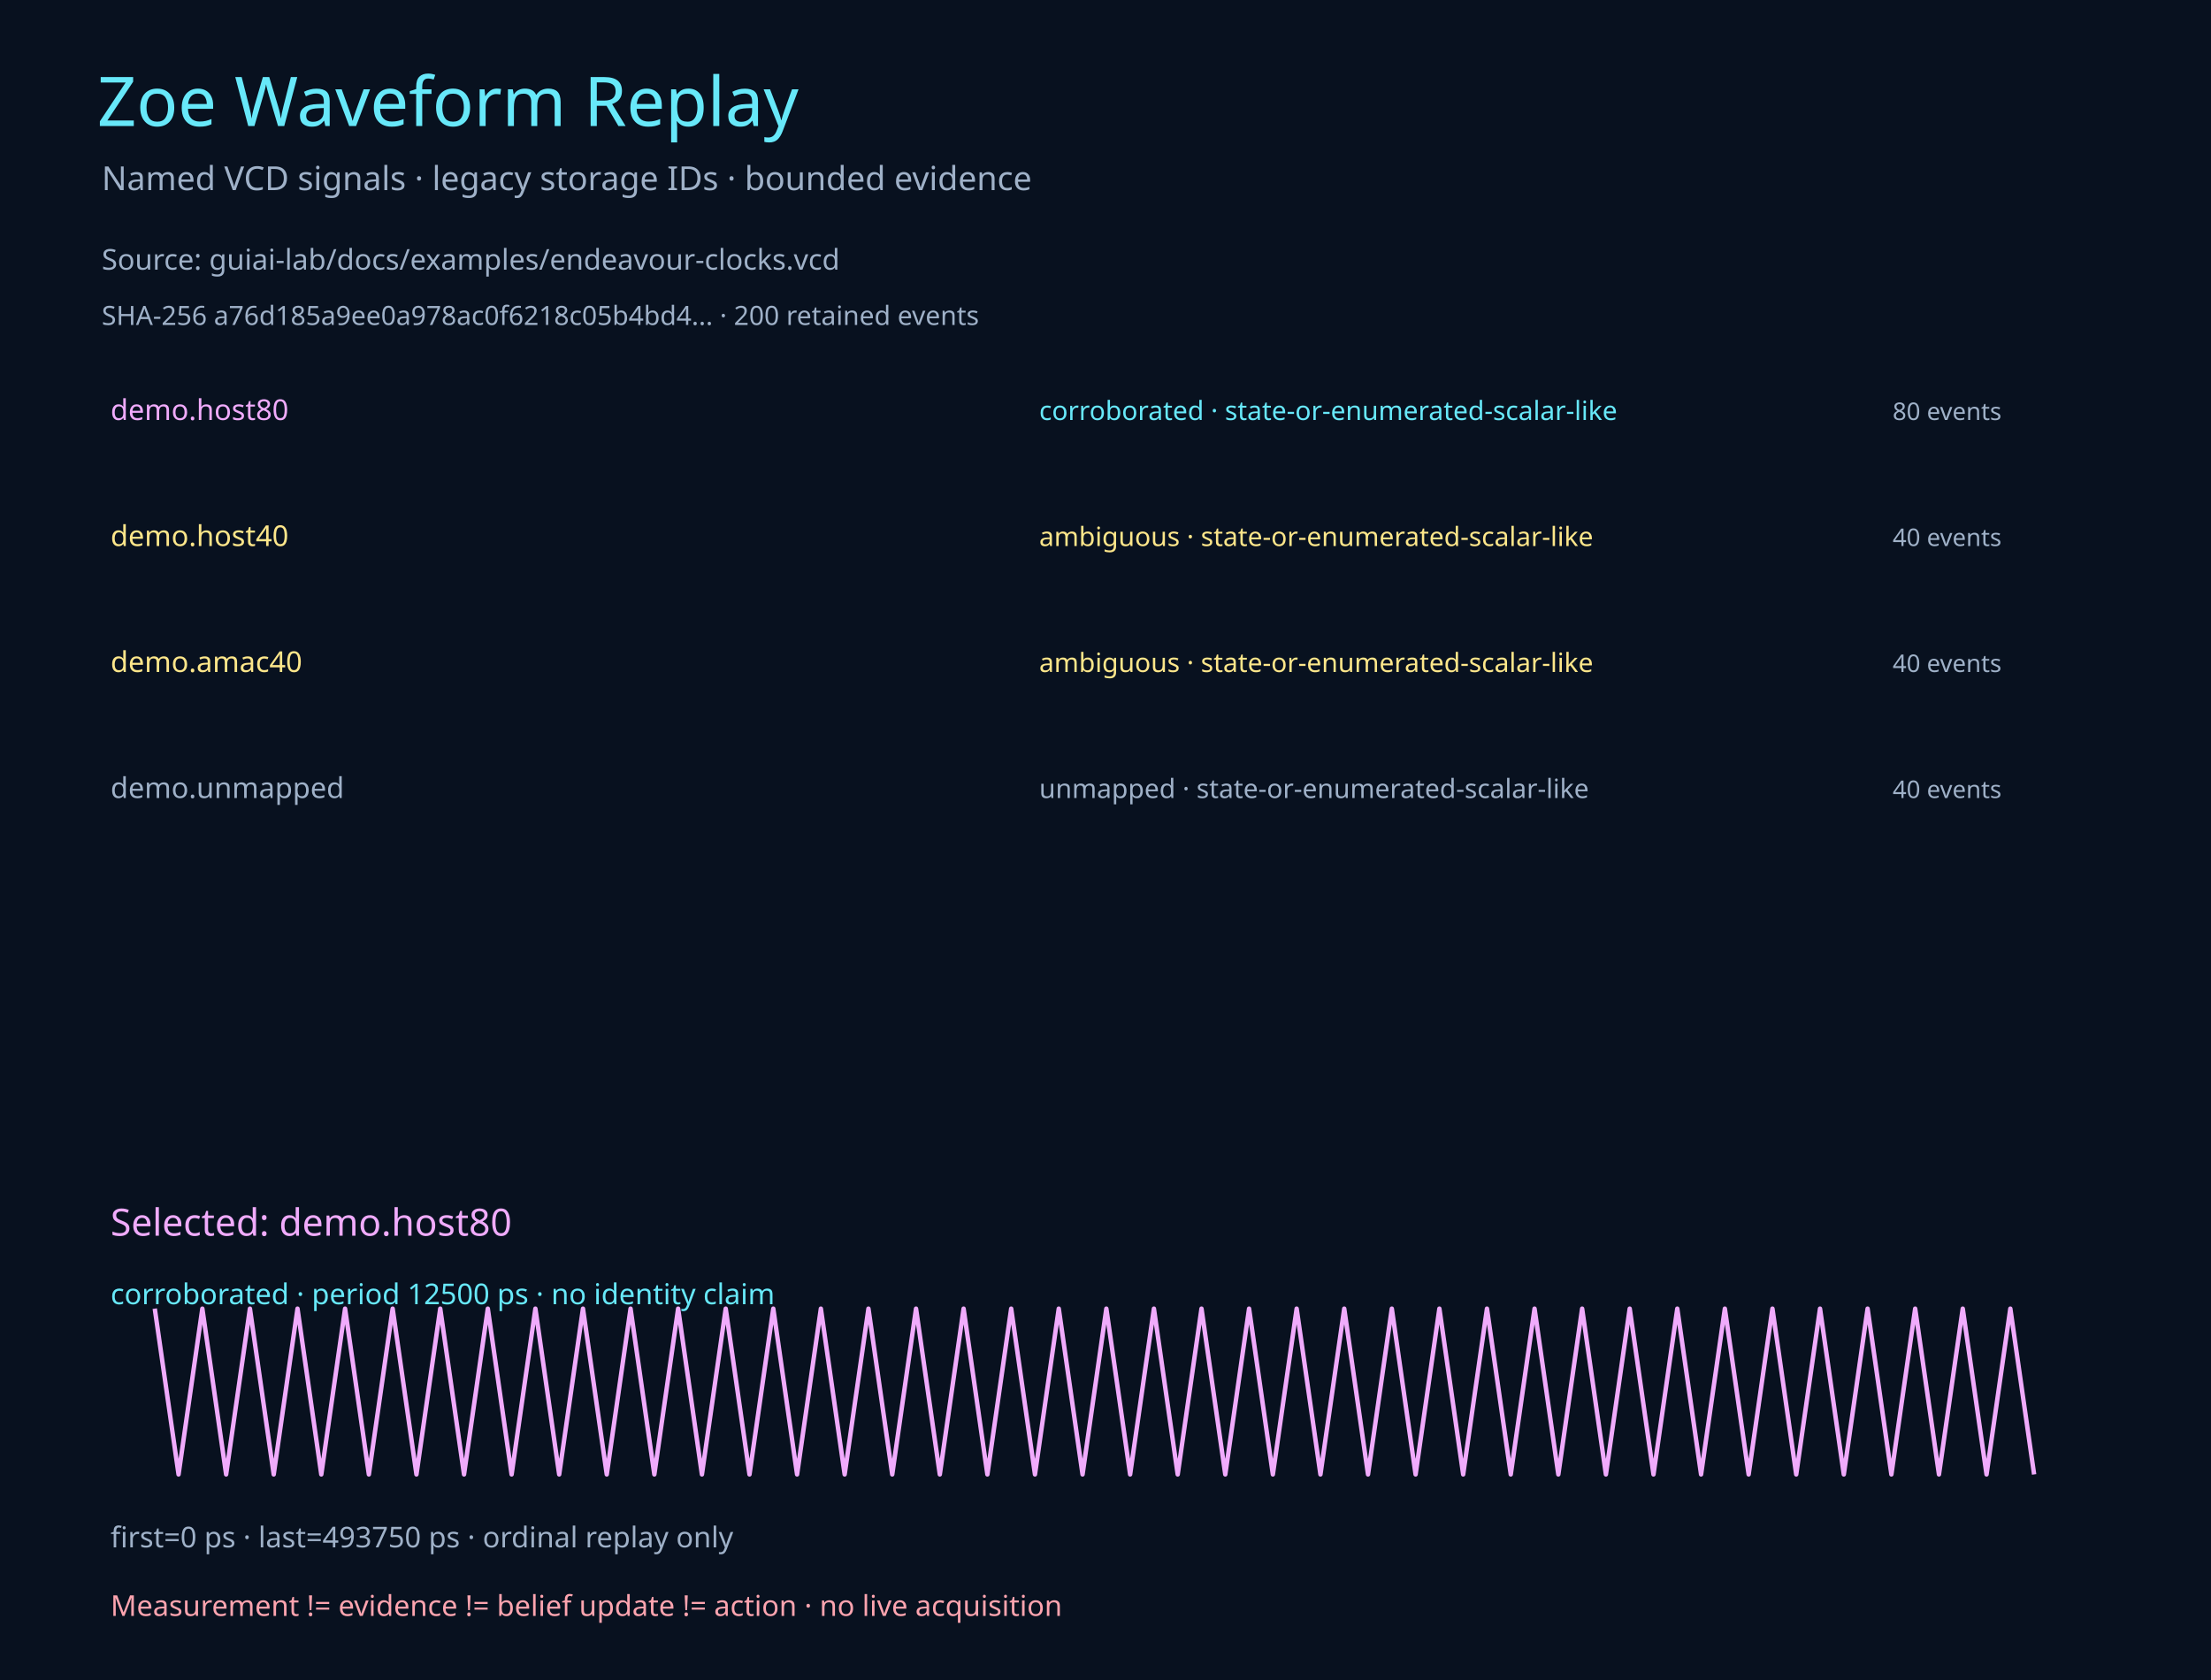
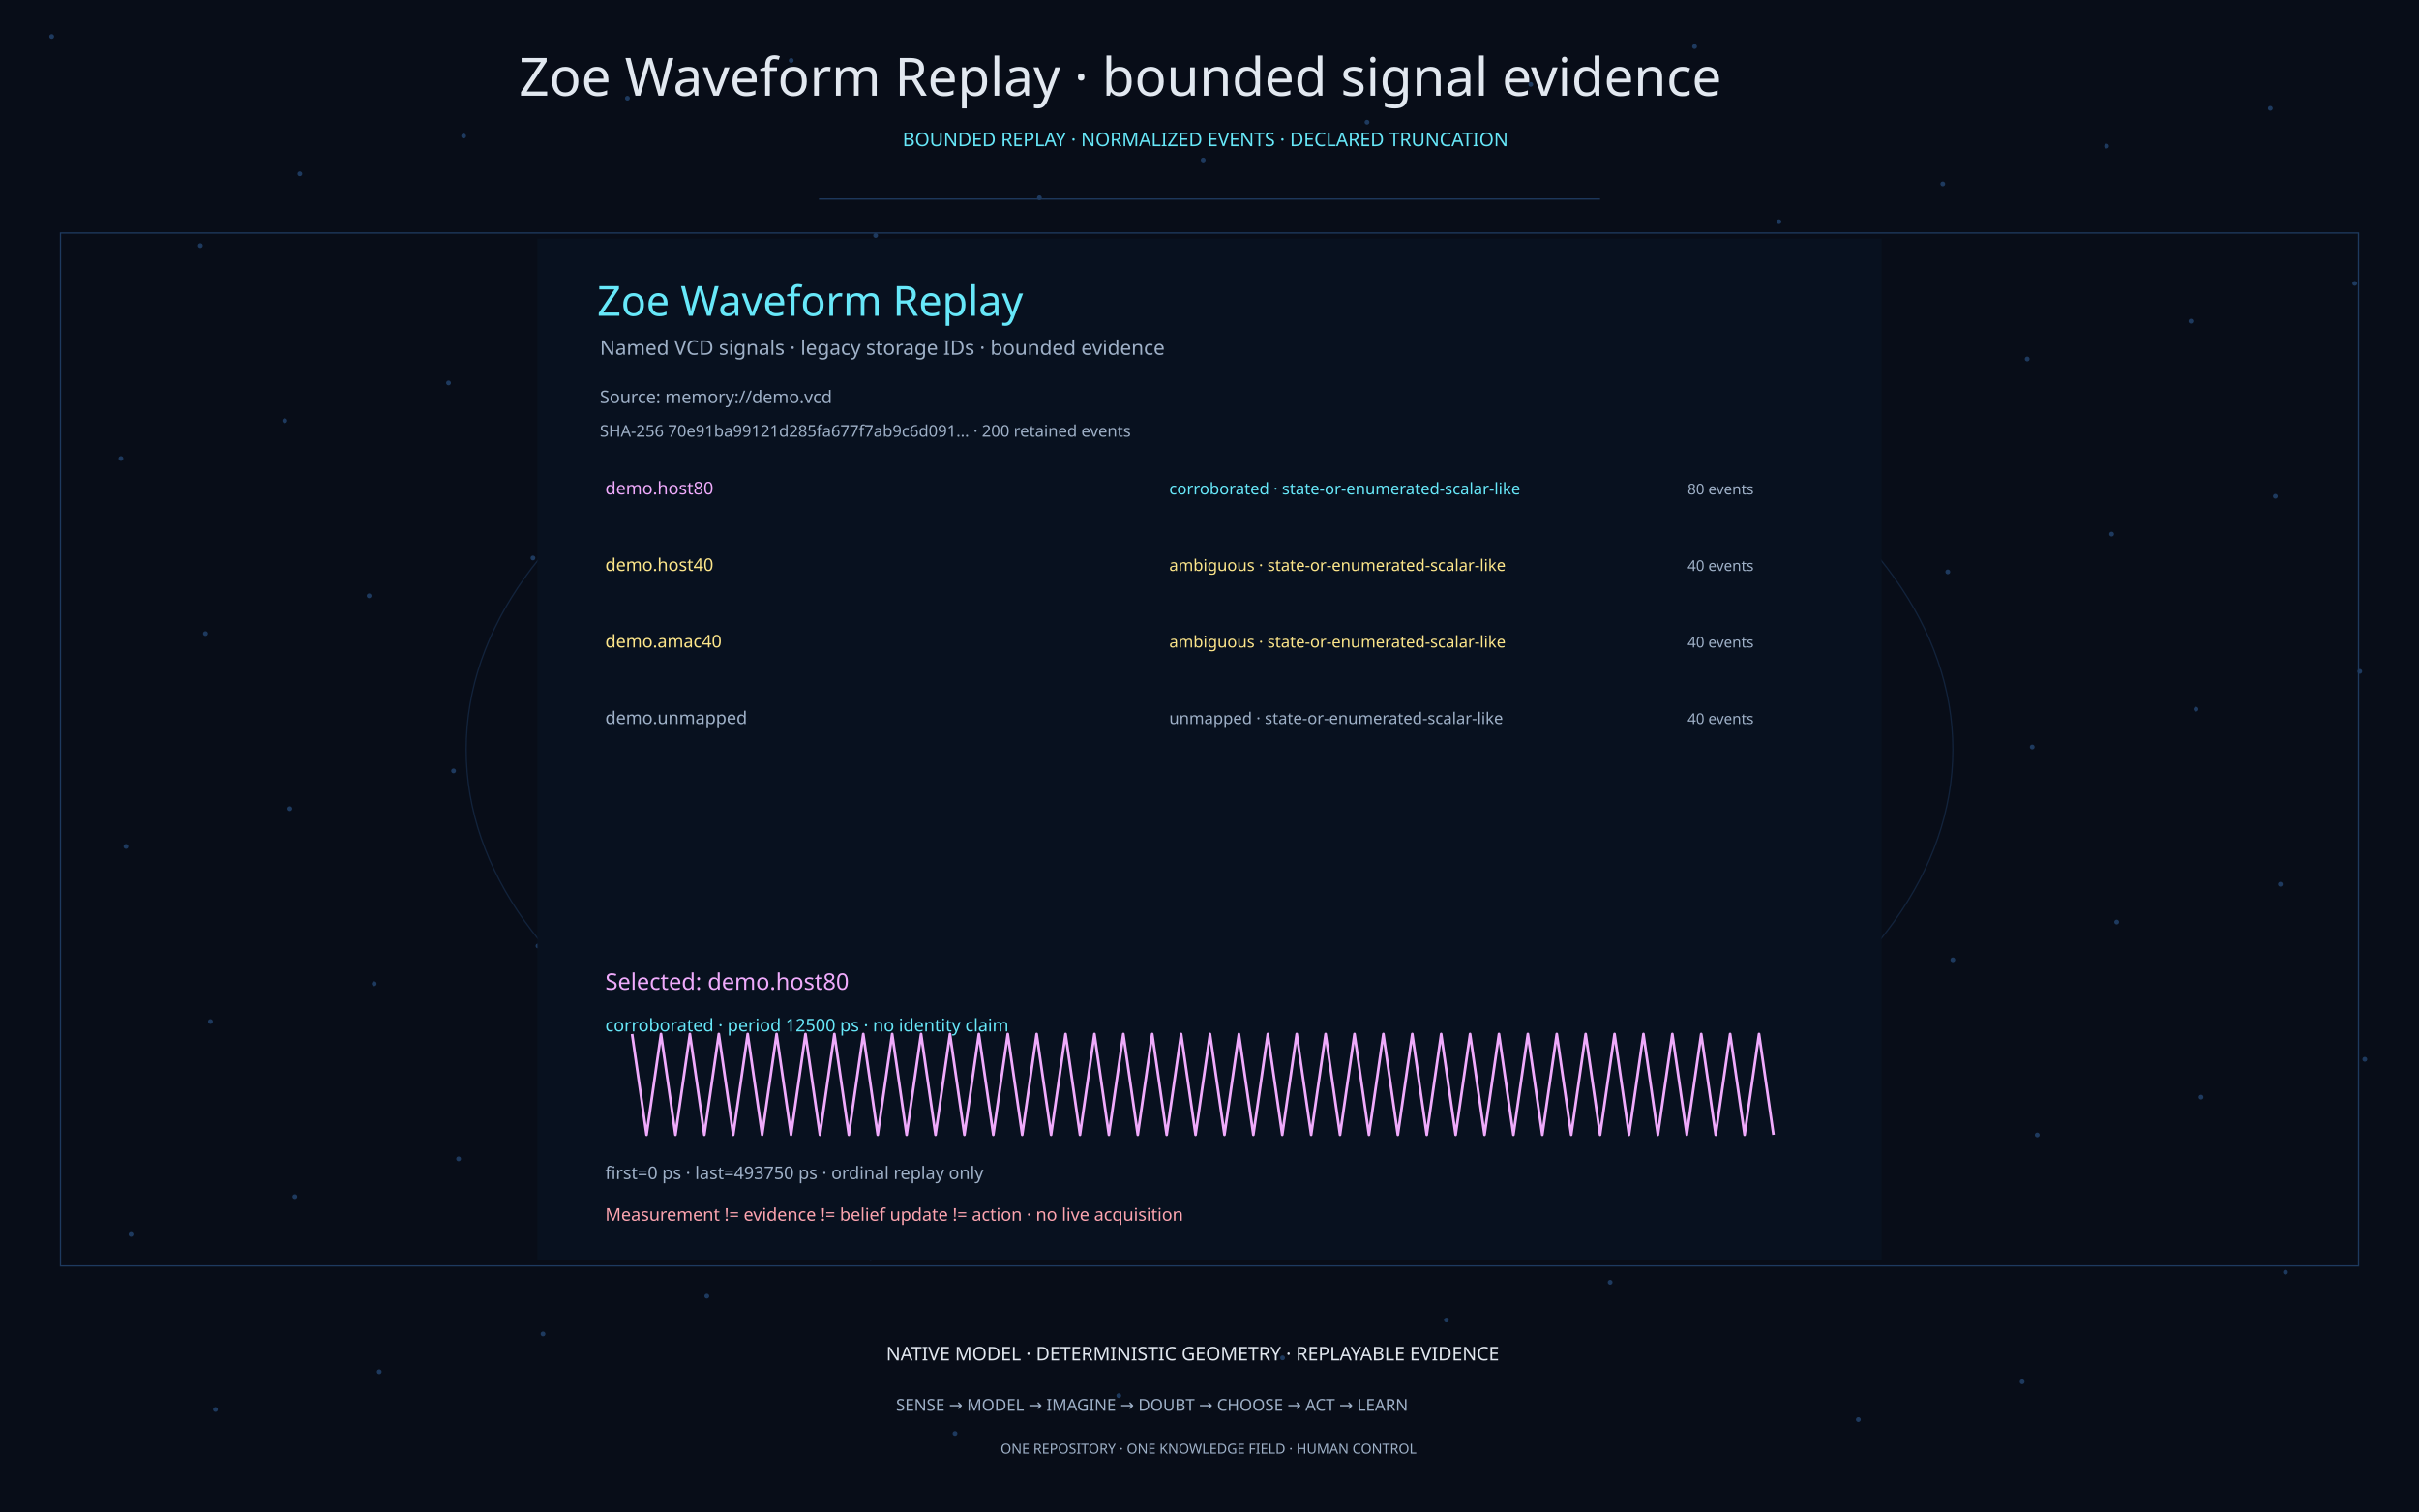
- <svg xmlns="http://www.w3.org/2000/svg" width="1400" height="1064" viewBox="0 0 1000 760" role="img" aria-label="Zoe Waveform Replay · bounded signal evidence">
-   <rect x="0" y="0" width="1000.0" height="760.0" fill="#ffffff" />
+ <svg xmlns="http://www.w3.org/2000/svg" width="1920" height="1200" viewBox="0 0 1920 1200" role="img" aria-label="Zoe Waveform Replay · bounded signal evidence">
+   <rect x="0" y="0" width="1920.0" height="1200.0" fill="#ffffff" />
+   <g data-object-id="style-background">
+     <rect x="0.0" y="0.0" width="1920.0" height="1200.0" fill="#080d18" stroke="#080d18" stroke-width="1.0" />
+   </g>
+   <g data-object-id="style-star-0">
+     <ellipse cx="41.0" cy="29.0" rx="1.4" ry="1.4" fill="#1e3a5f" stroke="#1e3a5f" stroke-width="1.0" />
+   </g>
+   <g data-object-id="style-star-1">
+     <ellipse cx="238.0" cy="138.0" rx="1.4" ry="1.4" fill="#1e3a5f" stroke="#1e3a5f" stroke-width="1.0" />
+   </g>
+   <g data-object-id="style-star-2">
+     <ellipse cx="435.0" cy="247.0" rx="1.4" ry="1.4" fill="#1e3a5f" stroke="#1e3a5f" stroke-width="1.0" />
+   </g>
+   <g data-object-id="style-star-3">
+     <ellipse cx="632.0" cy="356.0" rx="1.4" ry="1.4" fill="#1e3a5f" stroke="#1e3a5f" stroke-width="1.0" />
+   </g>
+   <g data-object-id="style-star-4">
+     <ellipse cx="829.0" cy="465.0" rx="1.4" ry="1.4" fill="#1e3a5f" stroke="#1e3a5f" stroke-width="1.0" />
+   </g>
+   <g data-object-id="style-star-5">
+     <ellipse cx="1026.0" cy="574.0" rx="1.4" ry="1.4" fill="#1e3a5f" stroke="#1e3a5f" stroke-width="1.0" />
+   </g>
+   <g data-object-id="style-star-6">
+     <ellipse cx="1223.0" cy="683.0" rx="1.4" ry="1.4" fill="#1e3a5f" stroke="#1e3a5f" stroke-width="1.0" />
+   </g>
+   <g data-object-id="style-star-7">
+     <ellipse cx="1420.0" cy="792.0" rx="1.4" ry="1.4" fill="#1e3a5f" stroke="#1e3a5f" stroke-width="1.0" />
+   </g>
+   <g data-object-id="style-star-8">
+     <ellipse cx="1617.0" cy="901.0" rx="1.4" ry="1.4" fill="#1e3a5f" stroke="#1e3a5f" stroke-width="1.0" />
+   </g>
+   <g data-object-id="style-star-9">
+     <ellipse cx="1814.0" cy="1010.0" rx="1.4" ry="1.4" fill="#1e3a5f" stroke="#1e3a5f" stroke-width="1.0" />
+   </g>
+   <g data-object-id="style-star-10">
+     <ellipse cx="171.0" cy="1119.0" rx="1.4" ry="1.4" fill="#1e3a5f" stroke="#1e3a5f" stroke-width="1.0" />
+   </g>
+   <g data-object-id="style-star-11">
+     <ellipse cx="368.0" cy="108.0" rx="1.4" ry="1.4" fill="#1e3a5f" stroke="#1e3a5f" stroke-width="1.0" />
+   </g>
+   <g data-object-id="style-star-12">
+     <ellipse cx="565.0" cy="217.0" rx="1.4" ry="1.4" fill="#1e3a5f" stroke="#1e3a5f" stroke-width="1.0" />
+   </g>
+   <g data-object-id="style-star-13">
+     <ellipse cx="762.0" cy="326.0" rx="1.4" ry="1.4" fill="#1e3a5f" stroke="#1e3a5f" stroke-width="1.0" />
+   </g>
+   <g data-object-id="style-star-14">
+     <ellipse cx="959.0" cy="435.0" rx="1.4" ry="1.4" fill="#1e3a5f" stroke="#1e3a5f" stroke-width="1.0" />
+   </g>
+   <g data-object-id="style-star-15">
+     <ellipse cx="1156.0" cy="544.0" rx="1.4" ry="1.4" fill="#1e3a5f" stroke="#1e3a5f" stroke-width="1.0" />
+   </g>
+   <g data-object-id="style-star-16">
+     <ellipse cx="1353.0" cy="653.0" rx="1.4" ry="1.4" fill="#1e3a5f" stroke="#1e3a5f" stroke-width="1.0" />
+   </g>
+   <g data-object-id="style-star-17">
+     <ellipse cx="1550.0" cy="762.0" rx="1.4" ry="1.4" fill="#1e3a5f" stroke="#1e3a5f" stroke-width="1.0" />
+   </g>
+   <g data-object-id="style-star-18">
+     <ellipse cx="1747.0" cy="871.0" rx="1.4" ry="1.4" fill="#1e3a5f" stroke="#1e3a5f" stroke-width="1.0" />
+   </g>
+   <g data-object-id="style-star-19">
+     <ellipse cx="104.0" cy="980.0" rx="1.4" ry="1.4" fill="#1e3a5f" stroke="#1e3a5f" stroke-width="1.0" />
+   </g>
+   <g data-object-id="style-star-20">
+     <ellipse cx="301.0" cy="1089.0" rx="1.4" ry="1.4" fill="#1e3a5f" stroke="#1e3a5f" stroke-width="1.0" />
+   </g>
+   <g data-object-id="style-star-21">
+     <ellipse cx="498.0" cy="78.0" rx="1.4" ry="1.4" fill="#1e3a5f" stroke="#1e3a5f" stroke-width="1.0" />
+   </g>
+   <g data-object-id="style-star-22">
+     <ellipse cx="695.0" cy="187.0" rx="1.4" ry="1.4" fill="#1e3a5f" stroke="#1e3a5f" stroke-width="1.0" />
+   </g>
+   <g data-object-id="style-star-23">
+     <ellipse cx="892.0" cy="296.0" rx="1.4" ry="1.4" fill="#1e3a5f" stroke="#1e3a5f" stroke-width="1.0" />
+   </g>
+   <g data-object-id="style-star-24">
+     <ellipse cx="1089.0" cy="405.0" rx="1.4" ry="1.4" fill="#1e3a5f" stroke="#1e3a5f" stroke-width="1.0" />
+   </g>
+   <g data-object-id="style-star-25">
+     <ellipse cx="1286.0" cy="514.0" rx="1.4" ry="1.4" fill="#1e3a5f" stroke="#1e3a5f" stroke-width="1.0" />
+   </g>
+   <g data-object-id="style-star-26">
+     <ellipse cx="1483.0" cy="623.0" rx="1.4" ry="1.4" fill="#1e3a5f" stroke="#1e3a5f" stroke-width="1.0" />
+   </g>
+   <g data-object-id="style-star-27">
+     <ellipse cx="1680.0" cy="732.0" rx="1.4" ry="1.4" fill="#1e3a5f" stroke="#1e3a5f" stroke-width="1.0" />
+   </g>
+   <g data-object-id="style-star-28">
+     <ellipse cx="1877.0" cy="841.0" rx="1.4" ry="1.4" fill="#1e3a5f" stroke="#1e3a5f" stroke-width="1.0" />
+   </g>
+   <g data-object-id="style-star-29">
+     <ellipse cx="234.0" cy="950.0" rx="1.4" ry="1.4" fill="#1e3a5f" stroke="#1e3a5f" stroke-width="1.0" />
+   </g>
+   <g data-object-id="style-star-30">
+     <ellipse cx="431.0" cy="1059.0" rx="1.4" ry="1.4" fill="#1e3a5f" stroke="#1e3a5f" stroke-width="1.0" />
+   </g>
+   <g data-object-id="style-star-31">
+     <ellipse cx="628.0" cy="48.0" rx="1.4" ry="1.4" fill="#1e3a5f" stroke="#1e3a5f" stroke-width="1.0" />
+   </g>
+   <g data-object-id="style-star-32">
+     <ellipse cx="825.0" cy="157.0" rx="1.4" ry="1.4" fill="#1e3a5f" stroke="#1e3a5f" stroke-width="1.0" />
+   </g>
+   <g data-object-id="style-star-33">
+     <ellipse cx="1022.0" cy="266.0" rx="1.4" ry="1.4" fill="#1e3a5f" stroke="#1e3a5f" stroke-width="1.0" />
+   </g>
+   <g data-object-id="style-star-34">
+     <ellipse cx="1219.0" cy="375.0" rx="1.4" ry="1.4" fill="#1e3a5f" stroke="#1e3a5f" stroke-width="1.0" />
+   </g>
+   <g data-object-id="style-star-35">
+     <ellipse cx="1416.0" cy="484.0" rx="1.4" ry="1.4" fill="#1e3a5f" stroke="#1e3a5f" stroke-width="1.0" />
+   </g>
+   <g data-object-id="style-star-36">
+     <ellipse cx="1613.0" cy="593.0" rx="1.4" ry="1.4" fill="#1e3a5f" stroke="#1e3a5f" stroke-width="1.0" />
+   </g>
+   <g data-object-id="style-star-37">
+     <ellipse cx="1810.0" cy="702.0" rx="1.4" ry="1.4" fill="#1e3a5f" stroke="#1e3a5f" stroke-width="1.0" />
+   </g>
+   <g data-object-id="style-star-38">
+     <ellipse cx="167.0" cy="811.0" rx="1.4" ry="1.4" fill="#1e3a5f" stroke="#1e3a5f" stroke-width="1.0" />
+   </g>
+   <g data-object-id="style-star-39">
+     <ellipse cx="364.0" cy="920.0" rx="1.4" ry="1.4" fill="#1e3a5f" stroke="#1e3a5f" stroke-width="1.0" />
+   </g>
+   <g data-object-id="style-star-40">
+     <ellipse cx="561.0" cy="1029.0" rx="1.4" ry="1.4" fill="#1e3a5f" stroke="#1e3a5f" stroke-width="1.0" />
+   </g>
+   <g data-object-id="style-star-41">
+     <ellipse cx="758.0" cy="1138.0" rx="1.4" ry="1.4" fill="#1e3a5f" stroke="#1e3a5f" stroke-width="1.0" />
+   </g>
+   <g data-object-id="style-star-42">
+     <ellipse cx="955.0" cy="127.0" rx="1.4" ry="1.4" fill="#1e3a5f" stroke="#1e3a5f" stroke-width="1.0" />
+   </g>
+   <g data-object-id="style-star-43">
+     <ellipse cx="1152.0" cy="236.0" rx="1.4" ry="1.4" fill="#1e3a5f" stroke="#1e3a5f" stroke-width="1.0" />
+   </g>
+   <g data-object-id="style-star-44">
+     <ellipse cx="1349.0" cy="345.0" rx="1.4" ry="1.4" fill="#1e3a5f" stroke="#1e3a5f" stroke-width="1.0" />
+   </g>
+   <g data-object-id="style-star-45">
+     <ellipse cx="1546.0" cy="454.0" rx="1.4" ry="1.4" fill="#1e3a5f" stroke="#1e3a5f" stroke-width="1.0" />
+   </g>
+   <g data-object-id="style-star-46">
+     <ellipse cx="1743.0" cy="563.0" rx="1.4" ry="1.4" fill="#1e3a5f" stroke="#1e3a5f" stroke-width="1.0" />
+   </g>
+   <g data-object-id="style-star-47">
+     <ellipse cx="100.0" cy="672.0" rx="1.4" ry="1.4" fill="#1e3a5f" stroke="#1e3a5f" stroke-width="1.0" />
+   </g>
+   <g data-object-id="style-star-48">
+     <ellipse cx="297.0" cy="781.0" rx="1.4" ry="1.4" fill="#1e3a5f" stroke="#1e3a5f" stroke-width="1.0" />
+   </g>
+   <g data-object-id="style-star-49">
+     <ellipse cx="494.0" cy="890.0" rx="1.4" ry="1.4" fill="#1e3a5f" stroke="#1e3a5f" stroke-width="1.0" />
+   </g>
+   <g data-object-id="style-star-50">
+     <ellipse cx="691.0" cy="999.0" rx="1.4" ry="1.4" fill="#1e3a5f" stroke="#1e3a5f" stroke-width="1.0" />
+   </g>
+   <g data-object-id="style-star-51">
+     <ellipse cx="888.0" cy="1108.0" rx="1.4" ry="1.4" fill="#1e3a5f" stroke="#1e3a5f" stroke-width="1.0" />
+   </g>
+   <g data-object-id="style-star-52">
+     <ellipse cx="1085.0" cy="97.0" rx="1.4" ry="1.4" fill="#1e3a5f" stroke="#1e3a5f" stroke-width="1.0" />
+   </g>
+   <g data-object-id="style-star-53">
+     <ellipse cx="1282.0" cy="206.0" rx="1.4" ry="1.4" fill="#1e3a5f" stroke="#1e3a5f" stroke-width="1.0" />
+   </g>
+   <g data-object-id="style-star-54">
+     <ellipse cx="1479.0" cy="315.0" rx="1.4" ry="1.4" fill="#1e3a5f" stroke="#1e3a5f" stroke-width="1.0" />
+   </g>
+   <g data-object-id="style-star-55">
+     <ellipse cx="1676.0" cy="424.0" rx="1.4" ry="1.4" fill="#1e3a5f" stroke="#1e3a5f" stroke-width="1.0" />
+   </g>
+   <g data-object-id="style-star-56">
+     <ellipse cx="1873.0" cy="533.0" rx="1.4" ry="1.4" fill="#1e3a5f" stroke="#1e3a5f" stroke-width="1.0" />
+   </g>
+   <g data-object-id="style-star-57">
+     <ellipse cx="230.0" cy="642.0" rx="1.4" ry="1.4" fill="#1e3a5f" stroke="#1e3a5f" stroke-width="1.0" />
+   </g>
+   <g data-object-id="style-star-58">
+     <ellipse cx="427.0" cy="751.0" rx="1.4" ry="1.4" fill="#1e3a5f" stroke="#1e3a5f" stroke-width="1.0" />
+   </g>
+   <g data-object-id="style-star-59">
+     <ellipse cx="624.0" cy="860.0" rx="1.4" ry="1.4" fill="#1e3a5f" stroke="#1e3a5f" stroke-width="1.0" />
+   </g>
+   <g data-object-id="style-star-60">
+     <ellipse cx="821.0" cy="969.0" rx="1.4" ry="1.4" fill="#1e3a5f" stroke="#1e3a5f" stroke-width="1.0" />
+   </g>
+   <g data-object-id="style-star-61">
+     <ellipse cx="1018.0" cy="1078.0" rx="1.4" ry="1.4" fill="#1e3a5f" stroke="#1e3a5f" stroke-width="1.0" />
+   </g>
+   <g data-object-id="style-star-62">
+     <ellipse cx="1215.0" cy="67.0" rx="1.4" ry="1.4" fill="#1e3a5f" stroke="#1e3a5f" stroke-width="1.0" />
+   </g>
+   <g data-object-id="style-star-63">
+     <ellipse cx="1412.0" cy="176.0" rx="1.4" ry="1.4" fill="#1e3a5f" stroke="#1e3a5f" stroke-width="1.0" />
+   </g>
+   <g data-object-id="style-star-64">
+     <ellipse cx="1609.0" cy="285.0" rx="1.4" ry="1.4" fill="#1e3a5f" stroke="#1e3a5f" stroke-width="1.0" />
+   </g>
+   <g data-object-id="style-star-65">
+     <ellipse cx="1806.0" cy="394.0" rx="1.4" ry="1.4" fill="#1e3a5f" stroke="#1e3a5f" stroke-width="1.0" />
+   </g>
+   <g data-object-id="style-star-66">
+     <ellipse cx="163.0" cy="503.0" rx="1.4" ry="1.4" fill="#1e3a5f" stroke="#1e3a5f" stroke-width="1.0" />
+   </g>
+   <g data-object-id="style-star-67">
+     <ellipse cx="360.0" cy="612.0" rx="1.4" ry="1.4" fill="#1e3a5f" stroke="#1e3a5f" stroke-width="1.0" />
+   </g>
+   <g data-object-id="style-star-68">
+     <ellipse cx="557.0" cy="721.0" rx="1.4" ry="1.4" fill="#1e3a5f" stroke="#1e3a5f" stroke-width="1.0" />
+   </g>
+   <g data-object-id="style-star-69">
+     <ellipse cx="754.0" cy="830.0" rx="1.4" ry="1.4" fill="#1e3a5f" stroke="#1e3a5f" stroke-width="1.0" />
+   </g>
+   <g data-object-id="style-star-70">
+     <ellipse cx="951.0" cy="939.0" rx="1.4" ry="1.4" fill="#1e3a5f" stroke="#1e3a5f" stroke-width="1.0" />
+   </g>
+   <g data-object-id="style-star-71">
+     <ellipse cx="1148.0" cy="1048.0" rx="1.4" ry="1.4" fill="#1e3a5f" stroke="#1e3a5f" stroke-width="1.0" />
+   </g>
+   <g data-object-id="style-star-72">
+     <ellipse cx="1345.0" cy="37.0" rx="1.4" ry="1.4" fill="#1e3a5f" stroke="#1e3a5f" stroke-width="1.0" />
+   </g>
+   <g data-object-id="style-star-73">
+     <ellipse cx="1542.0" cy="146.0" rx="1.4" ry="1.4" fill="#1e3a5f" stroke="#1e3a5f" stroke-width="1.0" />
+   </g>
+   <g data-object-id="style-star-74">
+     <ellipse cx="1739.0" cy="255.0" rx="1.4" ry="1.4" fill="#1e3a5f" stroke="#1e3a5f" stroke-width="1.0" />
+   </g>
+   <g data-object-id="style-star-75">
+     <ellipse cx="96.0" cy="364.0" rx="1.4" ry="1.4" fill="#1e3a5f" stroke="#1e3a5f" stroke-width="1.0" />
+   </g>
+   <g data-object-id="style-star-76">
+     <ellipse cx="293.0" cy="473.0" rx="1.4" ry="1.4" fill="#1e3a5f" stroke="#1e3a5f" stroke-width="1.0" />
+   </g>
+   <g data-object-id="style-star-77">
+     <ellipse cx="490.0" cy="582.0" rx="1.4" ry="1.4" fill="#1e3a5f" stroke="#1e3a5f" stroke-width="1.0" />
+   </g>
+   <g data-object-id="style-star-78">
+     <ellipse cx="687.0" cy="691.0" rx="1.4" ry="1.4" fill="#1e3a5f" stroke="#1e3a5f" stroke-width="1.0" />
+   </g>
+   <g data-object-id="style-star-79">
+     <ellipse cx="884.0" cy="800.0" rx="1.4" ry="1.4" fill="#1e3a5f" stroke="#1e3a5f" stroke-width="1.0" />
+   </g>
+   <g data-object-id="style-star-80">
+     <ellipse cx="1081.0" cy="909.0" rx="1.4" ry="1.4" fill="#1e3a5f" stroke="#1e3a5f" stroke-width="1.0" />
+   </g>
+   <g data-object-id="style-star-81">
+     <ellipse cx="1278.0" cy="1018.0" rx="1.4" ry="1.4" fill="#1e3a5f" stroke="#1e3a5f" stroke-width="1.0" />
+   </g>
+   <g data-object-id="style-star-82">
+     <ellipse cx="1475.0" cy="1127.0" rx="1.4" ry="1.4" fill="#1e3a5f" stroke="#1e3a5f" stroke-width="1.0" />
+   </g>
+   <g data-object-id="style-star-83">
+     <ellipse cx="1672.0" cy="116.0" rx="1.4" ry="1.4" fill="#1e3a5f" stroke="#1e3a5f" stroke-width="1.0" />
+   </g>
+   <g data-object-id="style-star-84">
+     <ellipse cx="1869.0" cy="225.0" rx="1.4" ry="1.4" fill="#1e3a5f" stroke="#1e3a5f" stroke-width="1.0" />
+   </g>
+   <g data-object-id="style-star-85">
+     <ellipse cx="226.0" cy="334.0" rx="1.4" ry="1.4" fill="#1e3a5f" stroke="#1e3a5f" stroke-width="1.0" />
+   </g>
+   <g data-object-id="style-star-86">
+     <ellipse cx="423.0" cy="443.0" rx="1.4" ry="1.4" fill="#1e3a5f" stroke="#1e3a5f" stroke-width="1.0" />
+   </g>
+   <g data-object-id="style-star-87">
+     <ellipse cx="620.0" cy="552.0" rx="1.4" ry="1.4" fill="#1e3a5f" stroke="#1e3a5f" stroke-width="1.0" />
+   </g>
+   <g data-object-id="style-star-88">
+     <ellipse cx="817.0" cy="661.0" rx="1.4" ry="1.4" fill="#1e3a5f" stroke="#1e3a5f" stroke-width="1.0" />
+   </g>
+   <g data-object-id="style-star-89">
+     <ellipse cx="1014.0" cy="770.0" rx="1.4" ry="1.4" fill="#1e3a5f" stroke="#1e3a5f" stroke-width="1.0" />
+   </g>
+   <g data-object-id="style-star-90">
+     <ellipse cx="1211.0" cy="879.0" rx="1.4" ry="1.4" fill="#1e3a5f" stroke="#1e3a5f" stroke-width="1.0" />
+   </g>
+   <g data-object-id="style-star-91">
+     <ellipse cx="1408.0" cy="988.0" rx="1.4" ry="1.4" fill="#1e3a5f" stroke="#1e3a5f" stroke-width="1.0" />
+   </g>
+   <g data-object-id="style-star-92">
+     <ellipse cx="1605.0" cy="1097.0" rx="1.4" ry="1.4" fill="#1e3a5f" stroke="#1e3a5f" stroke-width="1.0" />
+   </g>
+   <g data-object-id="style-star-93">
+     <ellipse cx="1802.0" cy="86.0" rx="1.4" ry="1.4" fill="#1e3a5f" stroke="#1e3a5f" stroke-width="1.0" />
+   </g>
+   <g data-object-id="style-star-94">
+     <ellipse cx="159.0" cy="195.0" rx="1.4" ry="1.4" fill="#1e3a5f" stroke="#1e3a5f" stroke-width="1.0" />
+   </g>
+   <g data-object-id="style-star-95">
+     <ellipse cx="356.0" cy="304.0" rx="1.4" ry="1.4" fill="#1e3a5f" stroke="#1e3a5f" stroke-width="1.0" />
+   </g>
+   <g data-object-id="style-title">
+     <text x="411.9" y="76.0" font-family="sans-serif" font-size="42.0" fill="#e2e8f0">Zoe Waveform Replay · bounded signal evidence</text>
+   </g>
+   <g data-object-id="style-subtitle">
+     <text x="716.4" y="116.0" font-family="sans-serif" font-size="15.0" fill="#67e8f9">BOUNDED REPLAY · NORMALIZED EVENTS · DECLARED TRUNCATION</text>
+   </g>
+   <g data-object-id="style-header-rule">
+     <polyline points="650,158 1270,158" stroke-linejoin="round" fill="none" stroke="#1e3a5f" stroke-width="1.0" />
+   </g>
+   <g data-object-id="style-content-frame">
+     <rect x="48.0" y="185.0" width="1824.0" height="820.0" fill="none" stroke="#1e3a5f" stroke-width="1.0" />
+   </g>
+   <g data-object-id="style-content-orbit">
+     <ellipse cx="960.0" cy="595.0" rx="590.0" ry="350.0" fill="none" stroke="#12233c" stroke-width="1.0" />
+   </g>
  <g data-object-id="background">
-     <rect x="0.0" y="0.0" width="1000.0" height="760.0" fill="#08111f" stroke="#08111f" stroke-width="1.0" />
+     <rect x="427.105" y="190" width="1065.789" height="810.0" fill="#08111f" stroke="#08111f" stroke-width="1.066" />
  </g>
  <g data-object-id="title">
-     <text x="44.0" y="57.0" font-family="sans-serif" font-size="31.0" fill="#67e8f9">Zoe Waveform Replay</text>
+     <text x="474" y="250.75" font-family="sans-serif" font-size="33.039" fill="#67e8f9">Zoe Waveform Replay</text>
  </g>
  <g data-object-id="subtitle">
-     <text x="46.0" y="86.0" font-family="sans-serif" font-size="15.0" fill="#9fb1c8">Named VCD signals · legacy storage IDs · bounded evidence</text>
+     <text x="476.132" y="281.658" font-family="sans-serif" font-size="15.987" fill="#9fb1c8">Named VCD signals · legacy storage IDs · bounded evidence</text>
  </g>
  <g data-object-id="source">
-     <text x="46.0" y="122.0" font-family="sans-serif" font-size="13.0" fill="#9fb1c8">Source: guiai-lab/docs/examples/endeavour-clocks.vcd</text>
+     <text x="476.132" y="320.026" font-family="sans-serif" font-size="13.855" fill="#9fb1c8">Source: memory://demo.vcd</text>
  </g>
  <g data-object-id="source-hash">
-     <text x="46.0" y="147.0" font-family="sans-serif" font-size="12.0" fill="#9fb1c8">SHA-256 a76d185a9ee0a978ac0f6218c05b4bd4... · 200 retained events</text>
+     <text x="476.132" y="346.671" font-family="sans-serif" font-size="12.789" fill="#9fb1c8">SHA-256 70e91ba99121d285fa677f7ab9c6d091... · 200 retained events</text>
  </g>
  <g data-object-id="signal-name-0">
-     <text x="50.0" y="190.0" font-family="sans-serif" font-size="13.0" fill="#f0abfc">demo.host80</text>
+     <text x="480.395" y="392.5" font-family="sans-serif" font-size="13.855" fill="#f0abfc">demo.host80</text>
  </g>
  <g data-object-id="signal-status-0">
-     <text x="470.0" y="190.0" font-family="sans-serif" font-size="12.0" fill="#67e8f9">corroborated · state-or-enumerated-scalar-like</text>
+     <text x="928.026" y="392.5" font-family="sans-serif" font-size="12.789" fill="#67e8f9">corroborated · state-or-enumerated-scalar-like</text>
  </g>
  <g data-object-id="signal-count-0">
-     <text x="856.0" y="190.0" font-family="sans-serif" font-size="11.0" fill="#9fb1c8">80 events</text>
+     <text x="1339.421" y="392.5" font-family="sans-serif" font-size="11.724" fill="#9fb1c8">80 events</text>
  </g>
  <g data-object-id="signal-name-1">
-     <text x="50.0" y="247.0" font-family="sans-serif" font-size="13.0" fill="#fde68a">demo.host40</text>
+     <text x="480.395" y="453.25" font-family="sans-serif" font-size="13.855" fill="#fde68a">demo.host40</text>
  </g>
  <g data-object-id="signal-status-1">
-     <text x="470.0" y="247.0" font-family="sans-serif" font-size="12.0" fill="#fde68a">ambiguous · state-or-enumerated-scalar-like</text>
+     <text x="928.026" y="453.25" font-family="sans-serif" font-size="12.789" fill="#fde68a">ambiguous · state-or-enumerated-scalar-like</text>
  </g>
  <g data-object-id="signal-count-1">
-     <text x="856.0" y="247.0" font-family="sans-serif" font-size="11.0" fill="#9fb1c8">40 events</text>
+     <text x="1339.421" y="453.25" font-family="sans-serif" font-size="11.724" fill="#9fb1c8">40 events</text>
  </g>
  <g data-object-id="signal-name-2">
-     <text x="50.0" y="304.0" font-family="sans-serif" font-size="13.0" fill="#fde68a">demo.amac40</text>
+     <text x="480.395" y="514.0" font-family="sans-serif" font-size="13.855" fill="#fde68a">demo.amac40</text>
  </g>
  <g data-object-id="signal-status-2">
-     <text x="470.0" y="304.0" font-family="sans-serif" font-size="12.0" fill="#fde68a">ambiguous · state-or-enumerated-scalar-like</text>
+     <text x="928.026" y="514.0" font-family="sans-serif" font-size="12.789" fill="#fde68a">ambiguous · state-or-enumerated-scalar-like</text>
  </g>
  <g data-object-id="signal-count-2">
-     <text x="856.0" y="304.0" font-family="sans-serif" font-size="11.0" fill="#9fb1c8">40 events</text>
+     <text x="1339.421" y="514.0" font-family="sans-serif" font-size="11.724" fill="#9fb1c8">40 events</text>
  </g>
  <g data-object-id="signal-name-3">
-     <text x="50.0" y="361.0" font-family="sans-serif" font-size="13.0" fill="#9fb1c8">demo.unmapped</text>
+     <text x="480.395" y="574.75" font-family="sans-serif" font-size="13.855" fill="#9fb1c8">demo.unmapped</text>
  </g>
  <g data-object-id="signal-status-3">
-     <text x="470.0" y="361.0" font-family="sans-serif" font-size="12.0" fill="#9fb1c8">unmapped · state-or-enumerated-scalar-like</text>
+     <text x="928.026" y="574.75" font-family="sans-serif" font-size="12.789" fill="#9fb1c8">unmapped · state-or-enumerated-scalar-like</text>
  </g>
  <g data-object-id="signal-count-3">
-     <text x="856.0" y="361.0" font-family="sans-serif" font-size="11.0" fill="#9fb1c8">40 events</text>
+     <text x="1339.421" y="574.75" font-family="sans-serif" font-size="11.724" fill="#9fb1c8">40 events</text>
  </g>
  <g data-object-id="selected-trace">
-     <polyline points="70,592 80.76,667 91.519,592 102.278,667 113.038,592 123.797,667 134.557,592 145.316,667 156.076,592 166.835,667 177.595,592 188.354,667 199.114,592 209.873,667 220.633,592 231.392,667 242.152,592 252.911,667 263.671,592 274.43,667 285.19,592 295.949,667 306.709,592 317.468,667 328.228,592 338.987,667 349.747,592 360.506,667 371.266,592 382.025,667 392.785,592 403.544,667 414.304,592 425.063,667 435.823,592 446.582,667 457.342,592 468.101,667 478.861,592 489.62,667 500.38,592 511.139,667 521.899,592 532.658,667 543.418,592 554.177,667 564.937,592 575.696,667 586.456,592 597.215,667 607.975,592 618.734,667 629.494,592 640.253,667 651.013,592 661.772,667 672.532,592 683.291,667 694.051,592 704.81,667 715.57,592 726.329,667 737.089,592 747.848,667 758.608,592 769.367,667 780.127,592 790.886,667 801.646,592 812.405,667 823.165,592 833.924,667 844.684,592 855.443,667 866.203,592 876.962,667 887.722,592 898.481,667 909.241,592 920,667" stroke-linejoin="round" fill="none" stroke="#f0abfc" stroke-width="2.0" />
+     <polyline points="501.711,820.947 513.178,900.882 524.645,820.947 536.113,900.882 547.58,820.947 559.047,900.882 570.515,820.947 581.982,900.882 593.449,820.947 604.917,900.882 616.384,820.947 627.851,900.882 639.319,820.947 650.786,900.882 662.253,820.947 673.721,900.882 685.188,820.947 696.656,900.882 708.123,820.947 719.59,900.882 731.058,820.947 742.525,900.882 753.992,820.947 765.46,900.882 776.927,820.947 788.394,900.882 799.862,820.947 811.329,900.882 822.796,820.947 834.264,900.882 845.731,820.947 857.199,900.882 868.666,820.947 880.133,900.882 891.601,820.947 903.068,900.882 914.535,820.947 926.003,900.882 937.47,820.947 948.937,900.882 960.405,820.947 971.872,900.882 983.339,820.947 994.807,900.882 1006.27,820.947 1017.74,900.882 1029.21,820.947 1040.68,900.882 1052.14,820.947 1063.61,900.882 1075.08,820.947 1086.55,900.882 1098.01,820.947 1109.48,900.882 1120.95,820.947 1132.42,900.882 1143.88,820.947 1155.35,900.882 1166.82,820.947 1178.28,900.882 1189.75,820.947 1201.22,900.882 1212.69,820.947 1224.15,900.882 1235.62,820.947 1247.09,900.882 1258.56,820.947 1270.02,900.882 1281.49,820.947 1292.96,900.882 1304.43,820.947 1315.89,900.882 1327.36,820.947 1338.83,900.882 1350.29,820.947 1361.76,900.882 1373.23,820.947 1384.7,900.882 1396.16,820.947 1407.63,900.882" stroke-linejoin="round" fill="none" stroke="#f0abfc" stroke-width="2.132" />
  </g>
  <g data-object-id="selected-title">
-     <text x="50.0" y="559.0" font-family="sans-serif" font-size="17.0" fill="#f0abfc">Selected: demo.host80</text>
+     <text x="480.395" y="785.776" font-family="sans-serif" font-size="18.118" fill="#f0abfc">Selected: demo.host80</text>
  </g>
  <g data-object-id="selected-status">
-     <text x="50.0" y="590.0" font-family="sans-serif" font-size="13.0" fill="#67e8f9">corroborated · period 12500 ps · no identity claim</text>
+     <text x="480.395" y="818.816" font-family="sans-serif" font-size="13.855" fill="#67e8f9">corroborated · period 12500 ps · no identity claim</text>
  </g>
  <g data-object-id="time-range">
-     <text x="50.0" y="700.0" font-family="sans-serif" font-size="13.0" fill="#9fb1c8">first=0 ps · last=493750 ps · ordinal replay only</text>
+     <text x="480.395" y="936.053" font-family="sans-serif" font-size="13.855" fill="#9fb1c8">first=0 ps · last=493750 ps · ordinal replay only</text>
  </g>
  <g data-object-id="boundary">
-     <text x="50.0" y="731.0" font-family="sans-serif" font-size="13.0" fill="#fda4af">Measurement != evidence != belief update != action · no live acquisition</text>
+     <text x="480.395" y="969.092" font-family="sans-serif" font-size="13.855" fill="#fda4af">Measurement != evidence != belief update != action · no live acquisition</text>
+   </g>
+   <g data-object-id="style-footer">
+     <text x="703.35" y="1080.0" font-family="sans-serif" font-size="15.0" fill="#e2e8f0">NATIVE MODEL · DETERMINISTIC GEOMETRY · REPLAYABLE EVIDENCE</text>
+   </g>
+   <g data-object-id="style-loop">
+     <text x="711.18" y="1120.0" font-family="sans-serif" font-size="13.0" fill="#9fb1c8">SENSE  →  MODEL  →  IMAGINE  →  DOUBT  →  CHOOSE  →  ACT  →  LEARN</text>
+   </g>
+   <g data-object-id="style-control">
+     <text x="794.12" y="1154.0" font-family="sans-serif" font-size="11.0" fill="#9fb1c8">ONE REPOSITORY · ONE KNOWLEDGE FIELD · HUMAN CONTROL</text>
  </g>
</svg>
